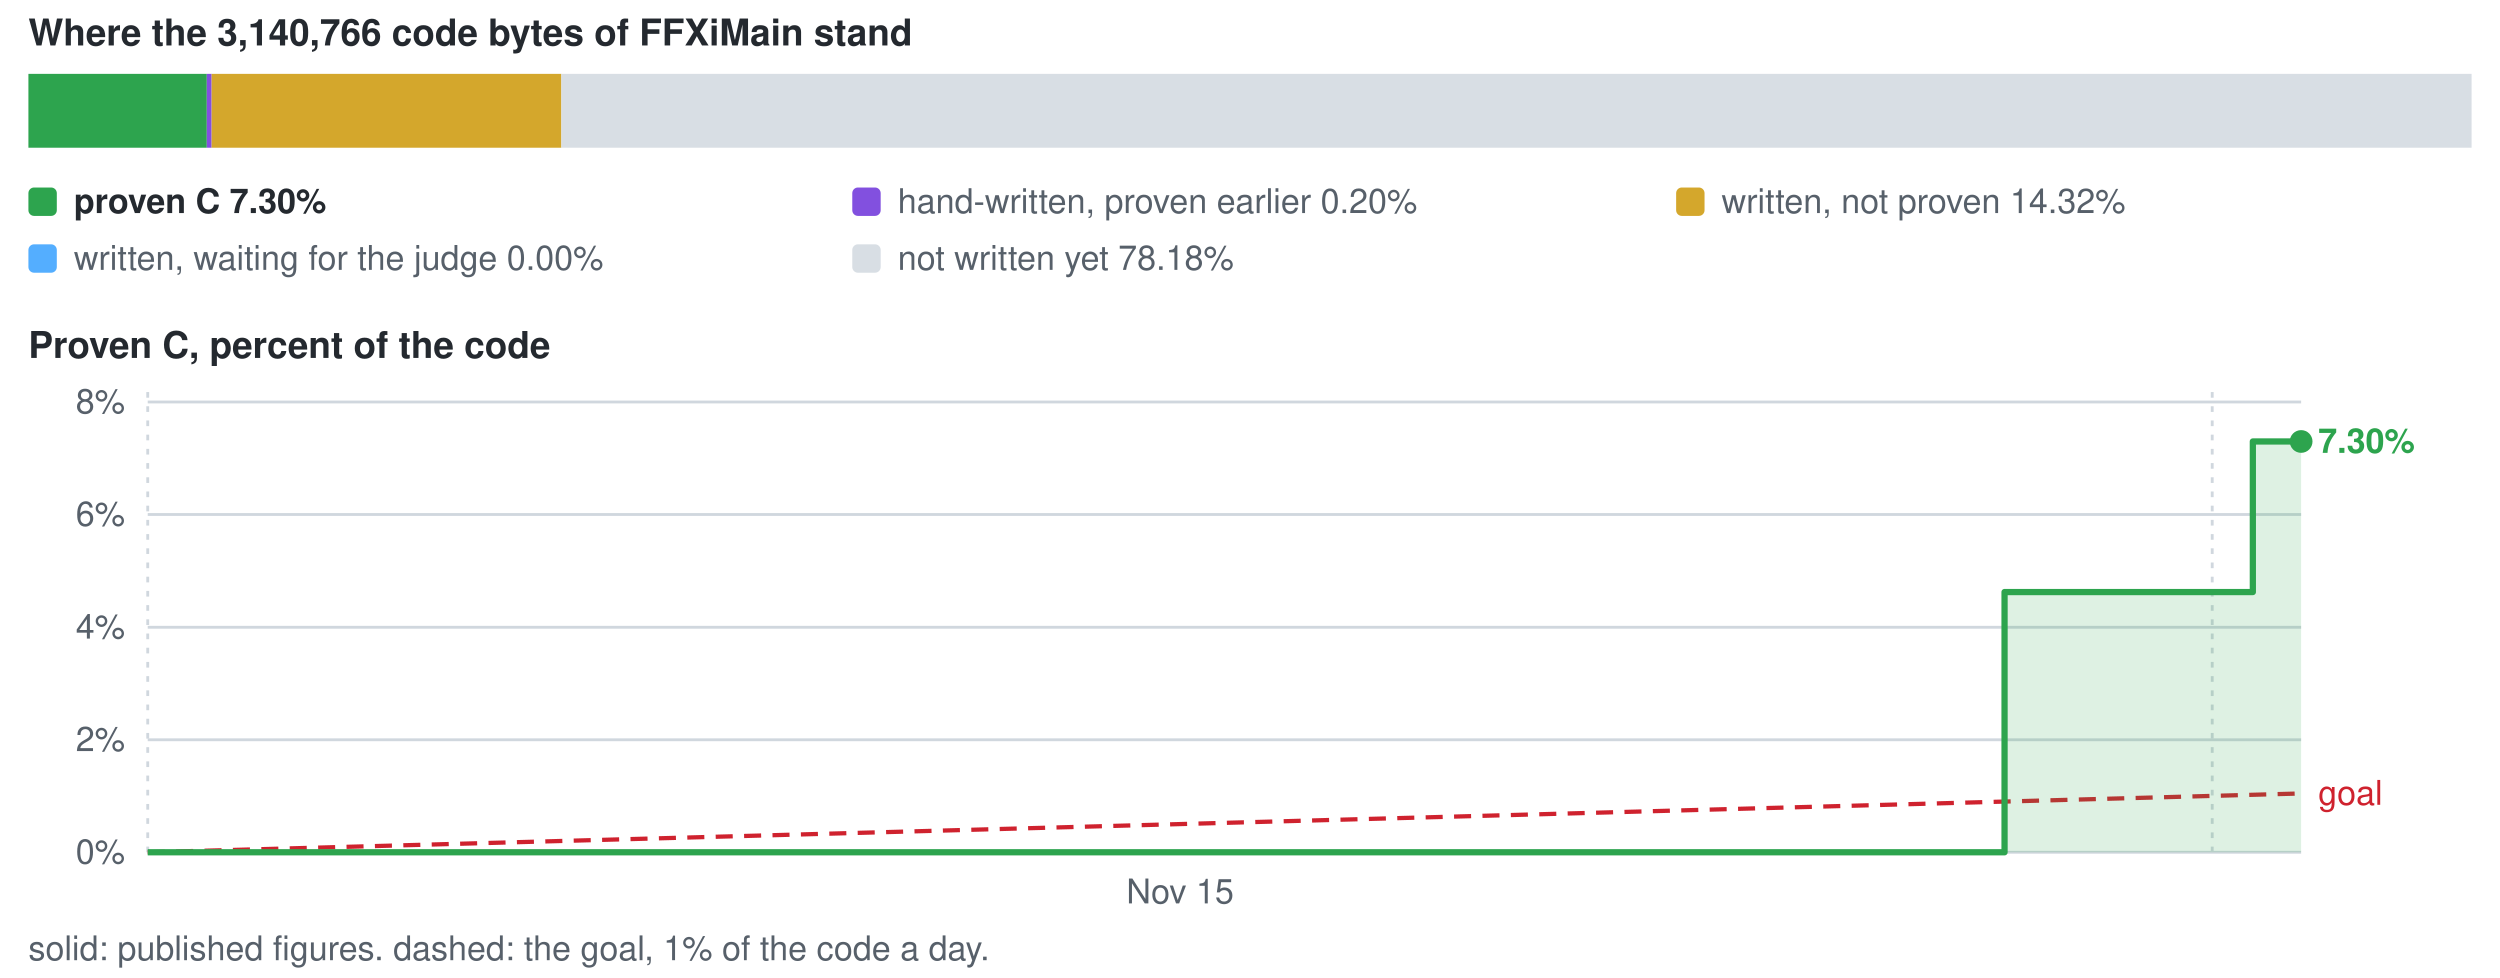
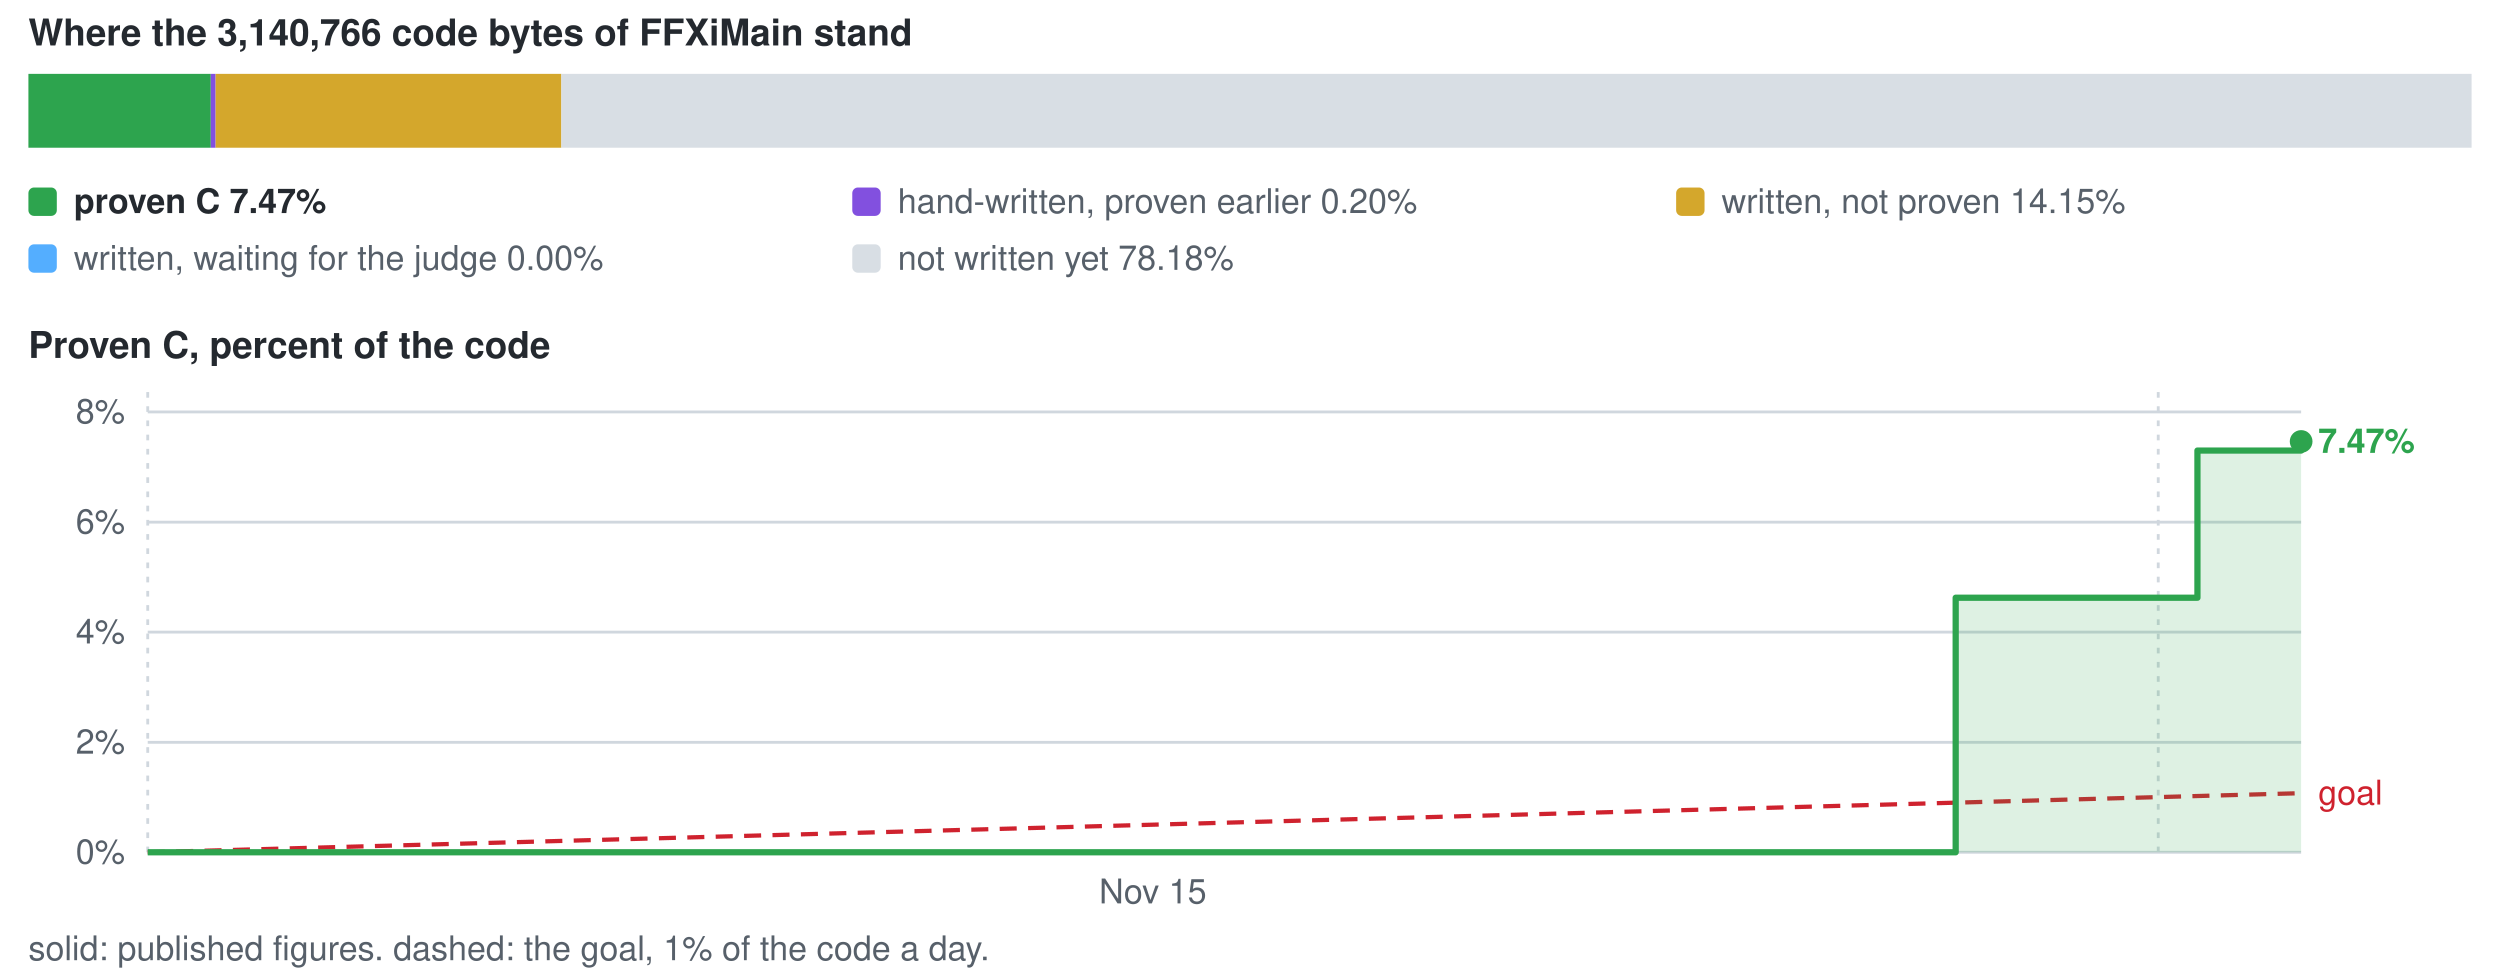
<svg xmlns="http://www.w3.org/2000/svg" viewBox="0 0 880 344" width="880" height="344" role="img" aria-label="conversion progress">
  <style>text{font-family:-apple-system,BlinkMacSystemFont,'Segoe UI',Helvetica,Arial,sans-serif;font-size:12px;fill:#57606a}.s{fill:#24292f;font-weight:600}.b{font-size:13px}</style>
  <text x="10" y="16" class="s b">Where the 3,140,766 code bytes of FFXiMain stand</text>
-   <rect x="10.0" y="26" width="62.8" height="26" fill="#2da44e" />
-   <rect x="72.8" y="26" width="1.7" height="26" fill="#8250df" />
-   <rect x="74.5" y="26" width="123.1" height="26" fill="#d4a72c" />
+   <rect x="10.0" y="26" width="64.2" height="26" fill="#2da44e" />
+   <rect x="74.2" y="26" width="1.7" height="26" fill="#8250df" />
+   <rect x="75.9" y="26" width="121.7" height="26" fill="#d4a72c" />
  <rect x="197.6" y="26" width="672.4" height="26" fill="#d8dee4" />
  <rect x="10" y="66" width="10" height="10" rx="2" fill="#2da44e" />
-   <text x="26" y="75" class="s">proven C 7.30%</text>
+   <text x="26" y="75" class="s">proven C 7.47%</text>
  <rect x="300" y="66" width="10" height="10" rx="2" fill="#8250df" />
  <text x="316" y="75">hand-written, proven earlier 0.20%</text>
  <rect x="590" y="66" width="10" height="10" rx="2" fill="#d4a72c" />
-   <text x="606" y="75">written, not proven 14.32%</text>
+   <text x="606" y="75">written, not proven 14.15%</text>
  <rect x="10" y="86" width="10" height="10" rx="2" fill="#54aeff" />
  <text x="26" y="95">written, waiting for the judge 0.00%</text>
  <rect x="300" y="86" width="10" height="10" rx="2" fill="#d8dee4" />
  <text x="316" y="95">not written yet 78.18%</text>
  <text x="10" y="126" class="s b">Proven C, percent of the code</text>
  <line x1="52" y1="300.0" x2="810" y2="300.0" stroke="#d0d7de" stroke-width="1" />
  <text x="44" y="304.0" text-anchor="end">0%</text>
-   <line x1="52" y1="260.4" x2="810" y2="260.4" stroke="#d0d7de" stroke-width="1" />
-   <text x="44" y="264.4" text-anchor="end">2%</text>
-   <line x1="52" y1="220.8" x2="810" y2="220.8" stroke="#d0d7de" stroke-width="1" />
-   <text x="44" y="224.8" text-anchor="end">4%</text>
-   <line x1="52" y1="181.1" x2="810" y2="181.1" stroke="#d0d7de" stroke-width="1" />
-   <text x="44" y="185.1" text-anchor="end">6%</text>
-   <line x1="52" y1="141.5" x2="810" y2="141.5" stroke="#d0d7de" stroke-width="1" />
-   <text x="44" y="145.5" text-anchor="end">8%</text>
+   <line x1="52" y1="261.3" x2="810" y2="261.3" stroke="#d0d7de" stroke-width="1" />
+   <text x="44" y="265.3" text-anchor="end">2%</text>
+   <line x1="52" y1="222.5" x2="810" y2="222.5" stroke="#d0d7de" stroke-width="1" />
+   <text x="44" y="226.5" text-anchor="end">4%</text>
+   <line x1="52" y1="183.8" x2="810" y2="183.8" stroke="#d0d7de" stroke-width="1" />
+   <text x="44" y="187.8" text-anchor="end">6%</text>
+   <line x1="52" y1="145.0" x2="810" y2="145.0" stroke="#d0d7de" stroke-width="1" />
+   <text x="44" y="149.0" text-anchor="end">8%</text>
  <line x1="52.0" y1="138" x2="52.0" y2="300" stroke="#d0d7de" stroke-width="1" stroke-dasharray="2 3" />
-   <text x="415.4" y="318" text-anchor="middle">Nov 15</text>
-   <line x1="778.7" y1="138" x2="778.7" y2="300" stroke="#d0d7de" stroke-width="1" stroke-dasharray="2 3" />
-   <line x1="52.0" y1="300.0" x2="810.0" y2="279.3" stroke="#cf222e" stroke-width="1.5" stroke-dasharray="6 4" />
-   <text x="816.0" y="283.3" style="fill:#cf222e">goal</text>
-   <path d="M52.0 300.0 H705.6 V208.4 H793.0 V155.4 H810.0 V155.4 V300.0 H52.0 Z" fill="#2da44e" fill-opacity="0.16" />
-   <path d="M52.0 300.0 H705.6 V208.4 H793.0 V155.4 H810.0 V155.4" fill="none" stroke="#2da44e" stroke-width="2.2" stroke-linejoin="round" />
+   <text x="405.8" y="318" text-anchor="middle">Nov 15</text>
+   <line x1="759.7" y1="138" x2="759.7" y2="300" stroke="#d0d7de" stroke-width="1" stroke-dasharray="2 3" />
+   <line x1="52.0" y1="300.0" x2="810.0" y2="279.2" stroke="#cf222e" stroke-width="1.5" stroke-dasharray="6 4" />
+   <text x="816.0" y="283.2" style="fill:#cf222e">goal</text>
+   <path d="M52.0 300.0 H688.4 V210.4 H773.5 V158.6 H790.1 V158.6 H810.0 V155.4 V300.0 H52.0 Z" fill="#2da44e" fill-opacity="0.16" />
+   <path d="M52.0 300.0 H688.4 V210.4 H773.5 V158.6 H790.1 V158.6 H810.0 V155.4" fill="none" stroke="#2da44e" stroke-width="2.2" stroke-linejoin="round" />
  <circle cx="810.0" cy="155.4" r="4" fill="#2da44e" />
-   <text x="816.0" y="159.4" class="s" style="fill:#2da44e">7.30%</text>
+   <text x="816.0" y="159.4" class="s" style="fill:#2da44e">7.47%</text>
  <text x="10" y="338">solid: published figures. dashed: the goal, 1% of the code a day.</text>
</svg>
